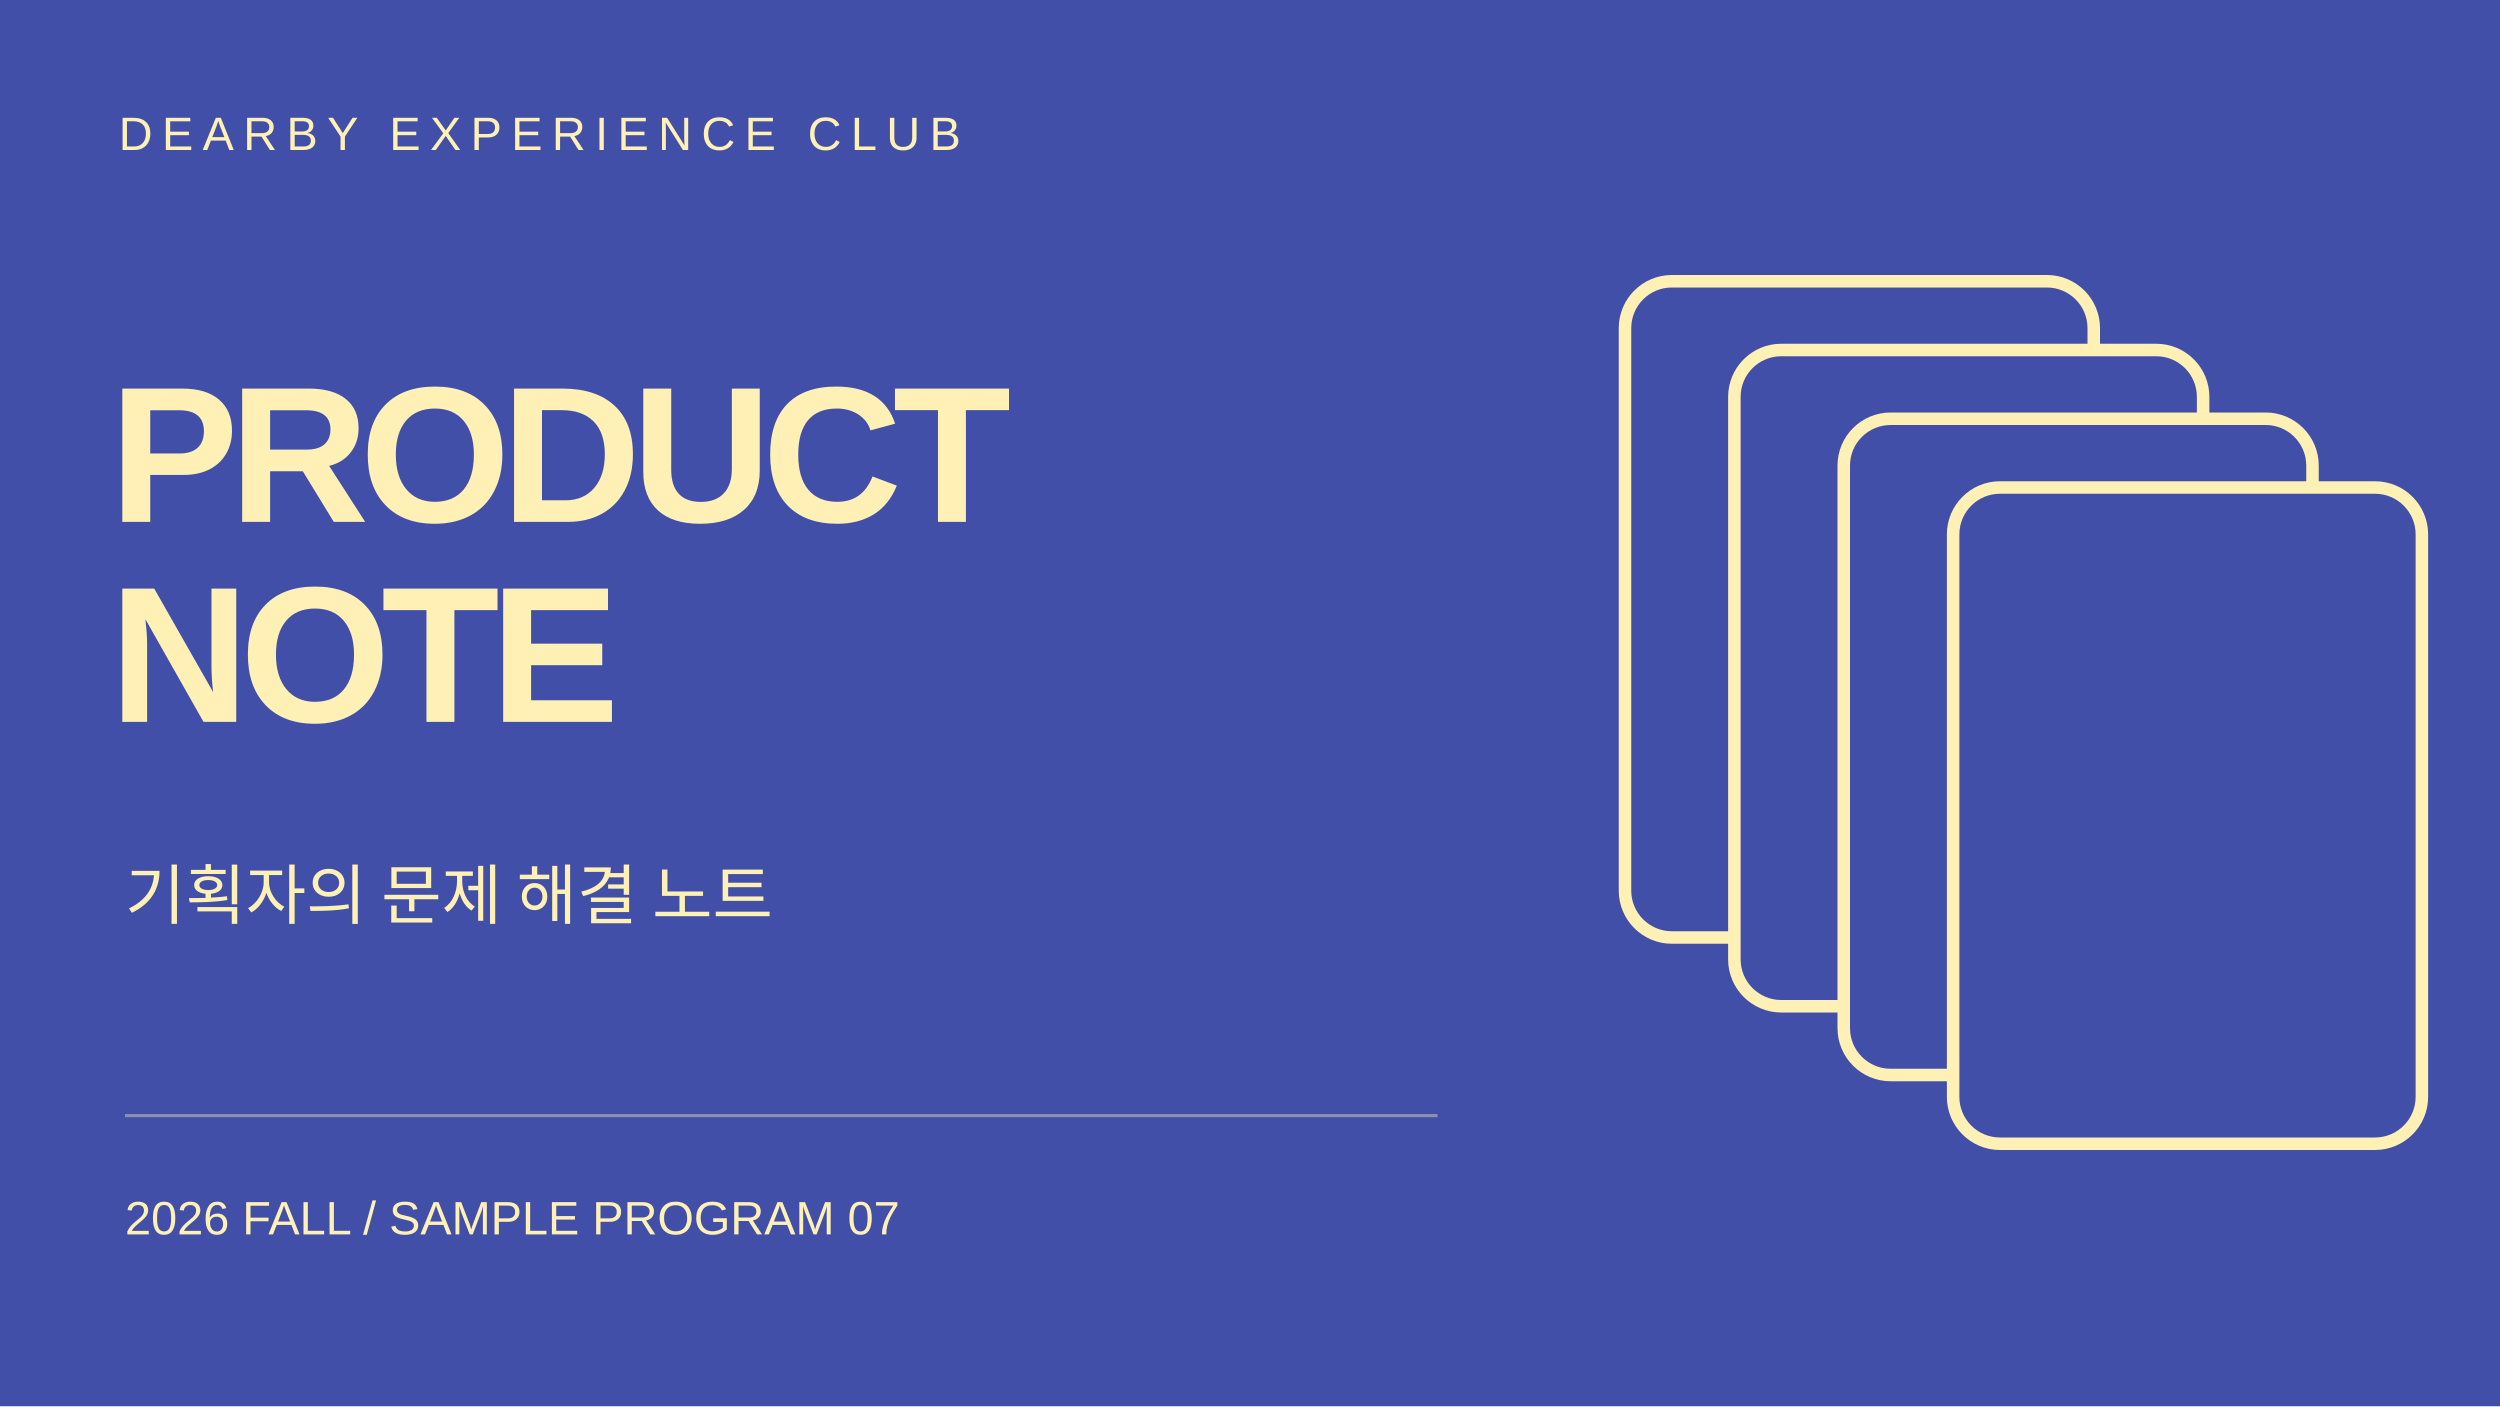
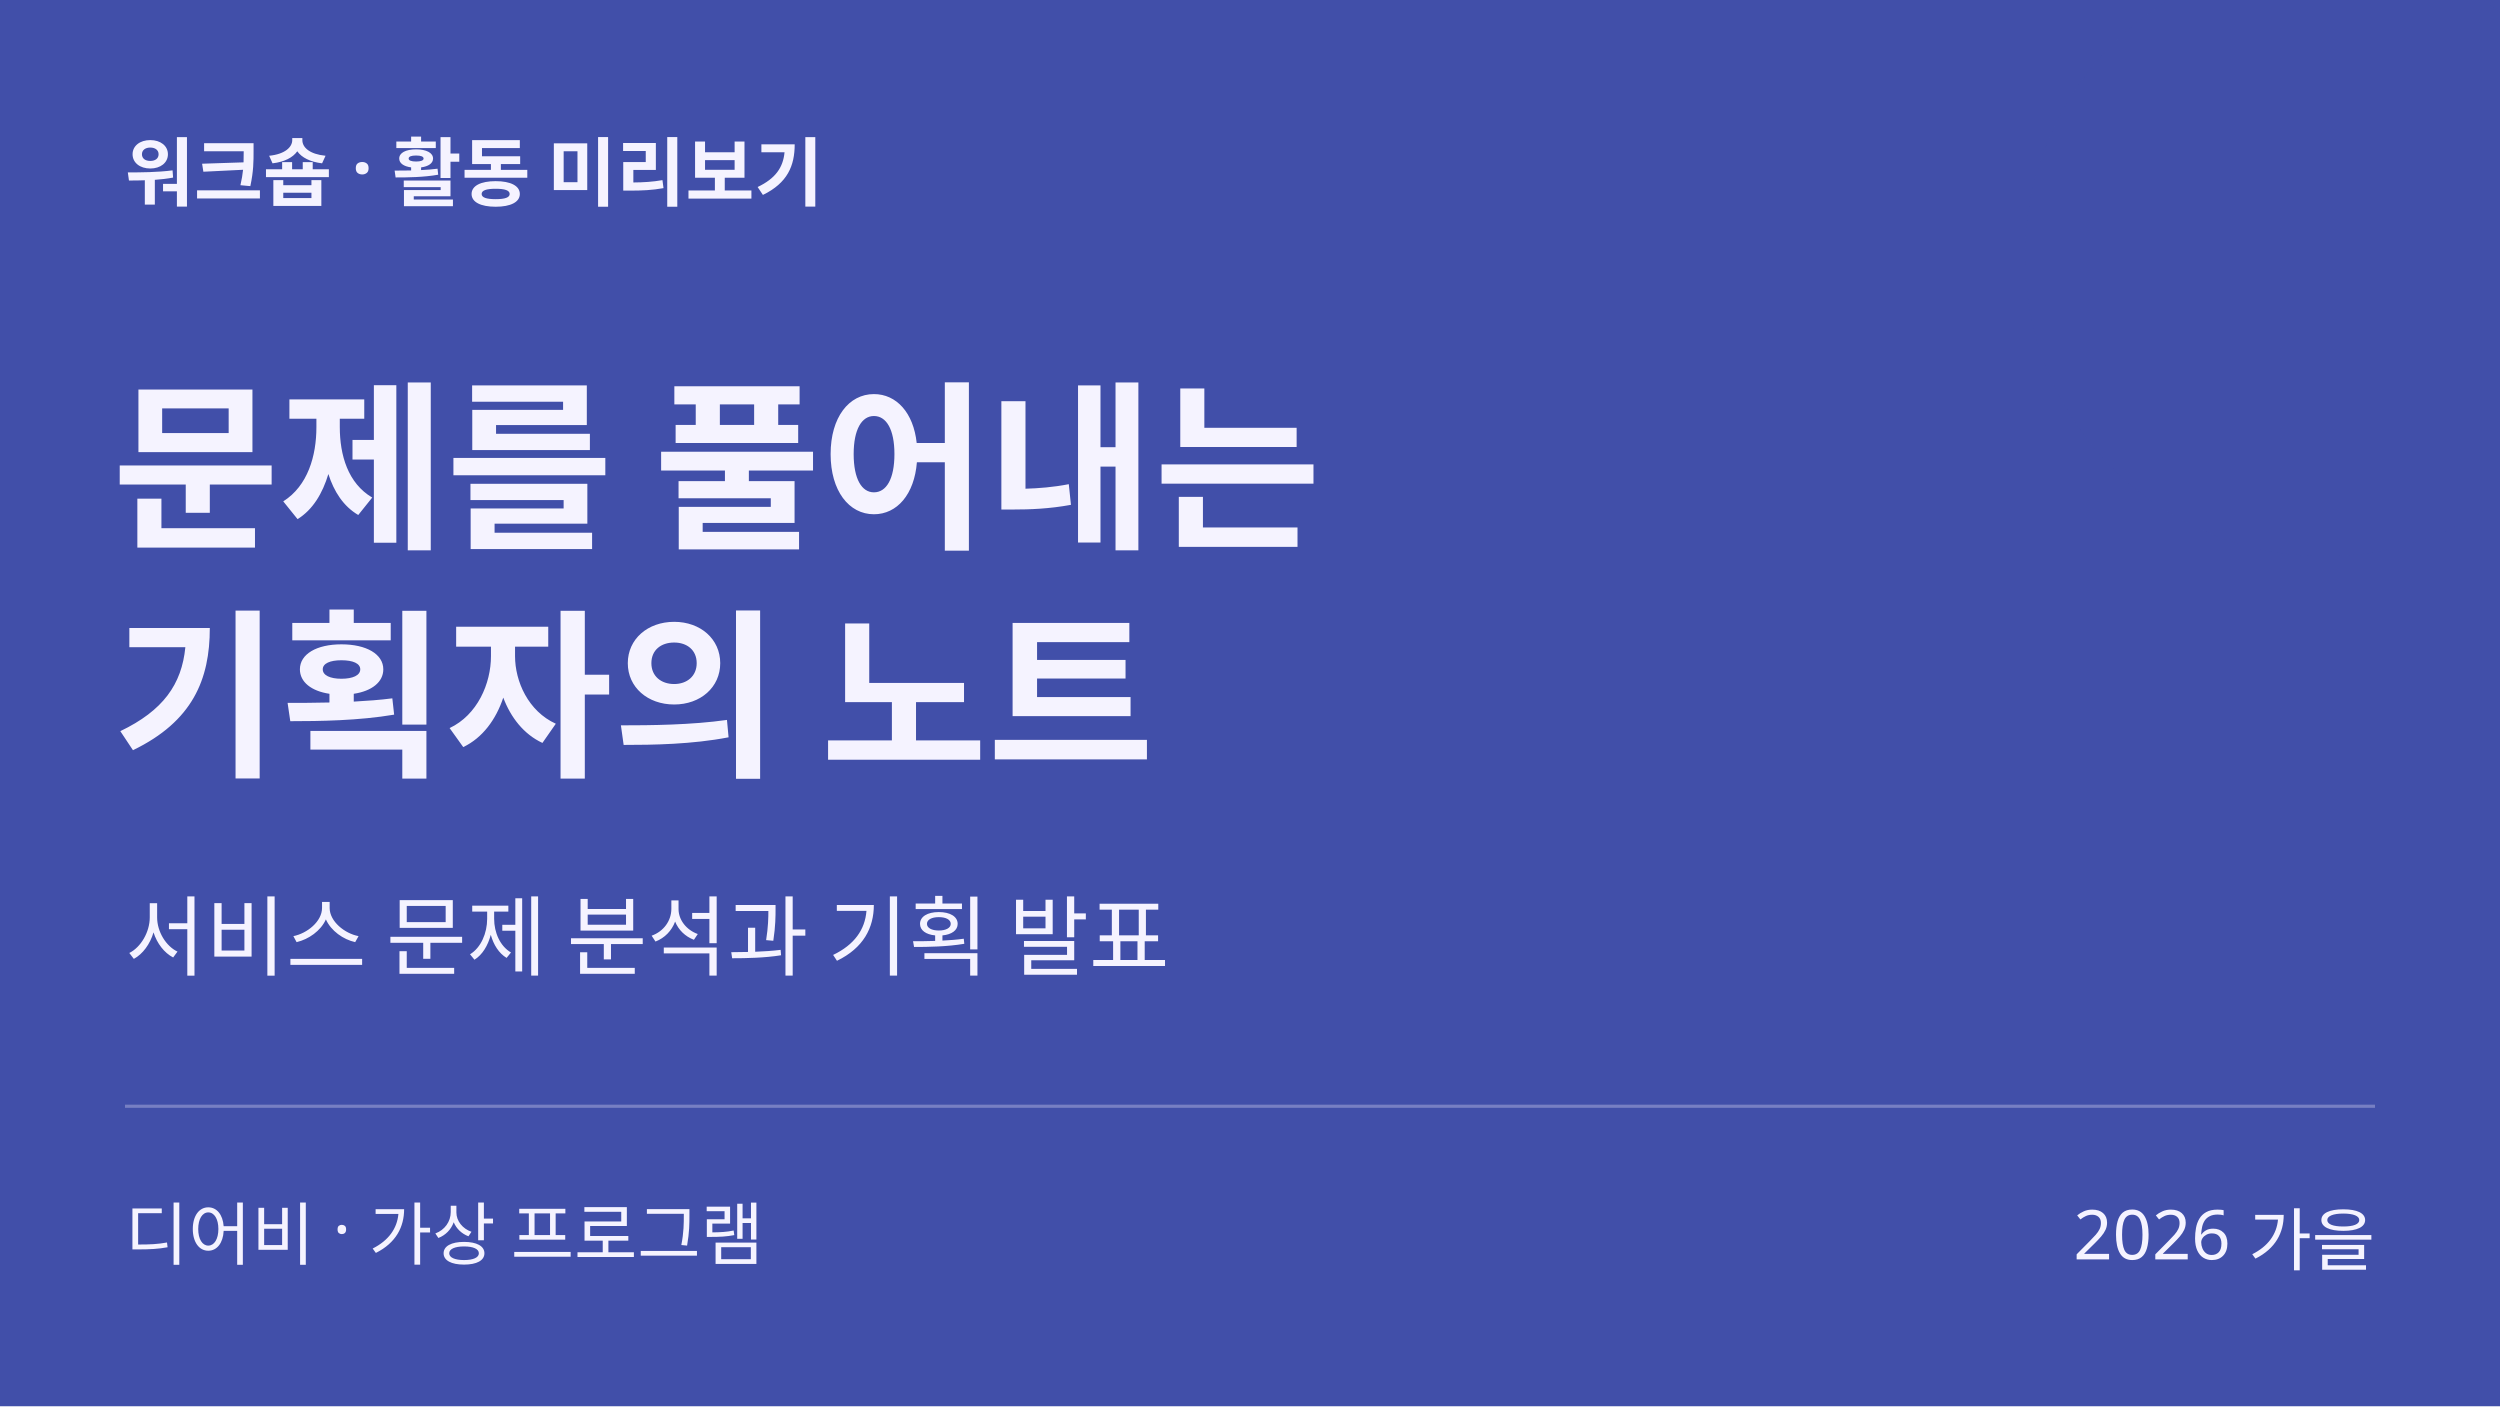
<svg xmlns="http://www.w3.org/2000/svg" width="800" height="450" viewBox="0 0 800 450">
  <rect width="800" height="450" fill="#414fa9" />
-   <rect x="520" y="90" width="150" height="210" rx="15" fill="#414fa9" stroke="#fff0b6" stroke-width="4" />
-   <rect x="555" y="112" width="150" height="210" rx="15" fill="#414fa9" stroke="#fff0b6" stroke-width="4" />
-   <rect x="590" y="134" width="150" height="210" rx="15" fill="#414fa9" stroke="#fff0b6" stroke-width="4" />
-   <rect x="625" y="156" width="150" height="210" rx="15" fill="#414fa9" stroke="#fff0b6" stroke-width="4" />
-   <g fill="#fff0b6" font-family="Arial,sans-serif">
-     <text x="38" y="48" font-size="15" letter-spacing="3">DEARBY EXPERIENCE CLUB</text>
-     <text x="35" y="167" font-size="62" font-weight="900" letter-spacing="-3">PRODUCT</text>
-     <text x="35" y="231" font-size="62" font-weight="900" letter-spacing="-3">NOTE</text>
-     <text x="40" y="294" font-size="21">기획자의 문제 해결 노트</text>
-     <path d="M40 357h420" stroke="#fff0b6" opacity=".4" />
-     <text x="40" y="395" font-size="15">2026 FALL   /   SAMPLE PROGRAM 07</text>
+   <circle cx="744" cy="82" r="96" fill="#414fa9" opacity=".08" />
+   <g fill="#f5f3ff" font-family="Apple SD Gothic Neo,Malgun Gothic,sans-serif">
+     <text x="40" y="64" font-size="24" font-weight="600">워크숍 · 활동 미리보기</text>
+     <text x="36" y="171" font-size="58" font-weight="800">문제를 풀어내는</text>
+     <text x="36" y="244" font-size="58" font-weight="800">기획자의 노트</text>
+     <text x="40" y="310" font-size="28">서비스 문제 분석과 기획 발표</text>
+     <path d="M40 354h720" stroke="#f5f3ff" opacity=".3" />
+     <text x="40" y="403" font-size="22">디어비 · 가상 프로그램</text>
+     <text x="760" y="403" font-size="22" text-anchor="end">2026 가을</text>
  </g>
</svg>
